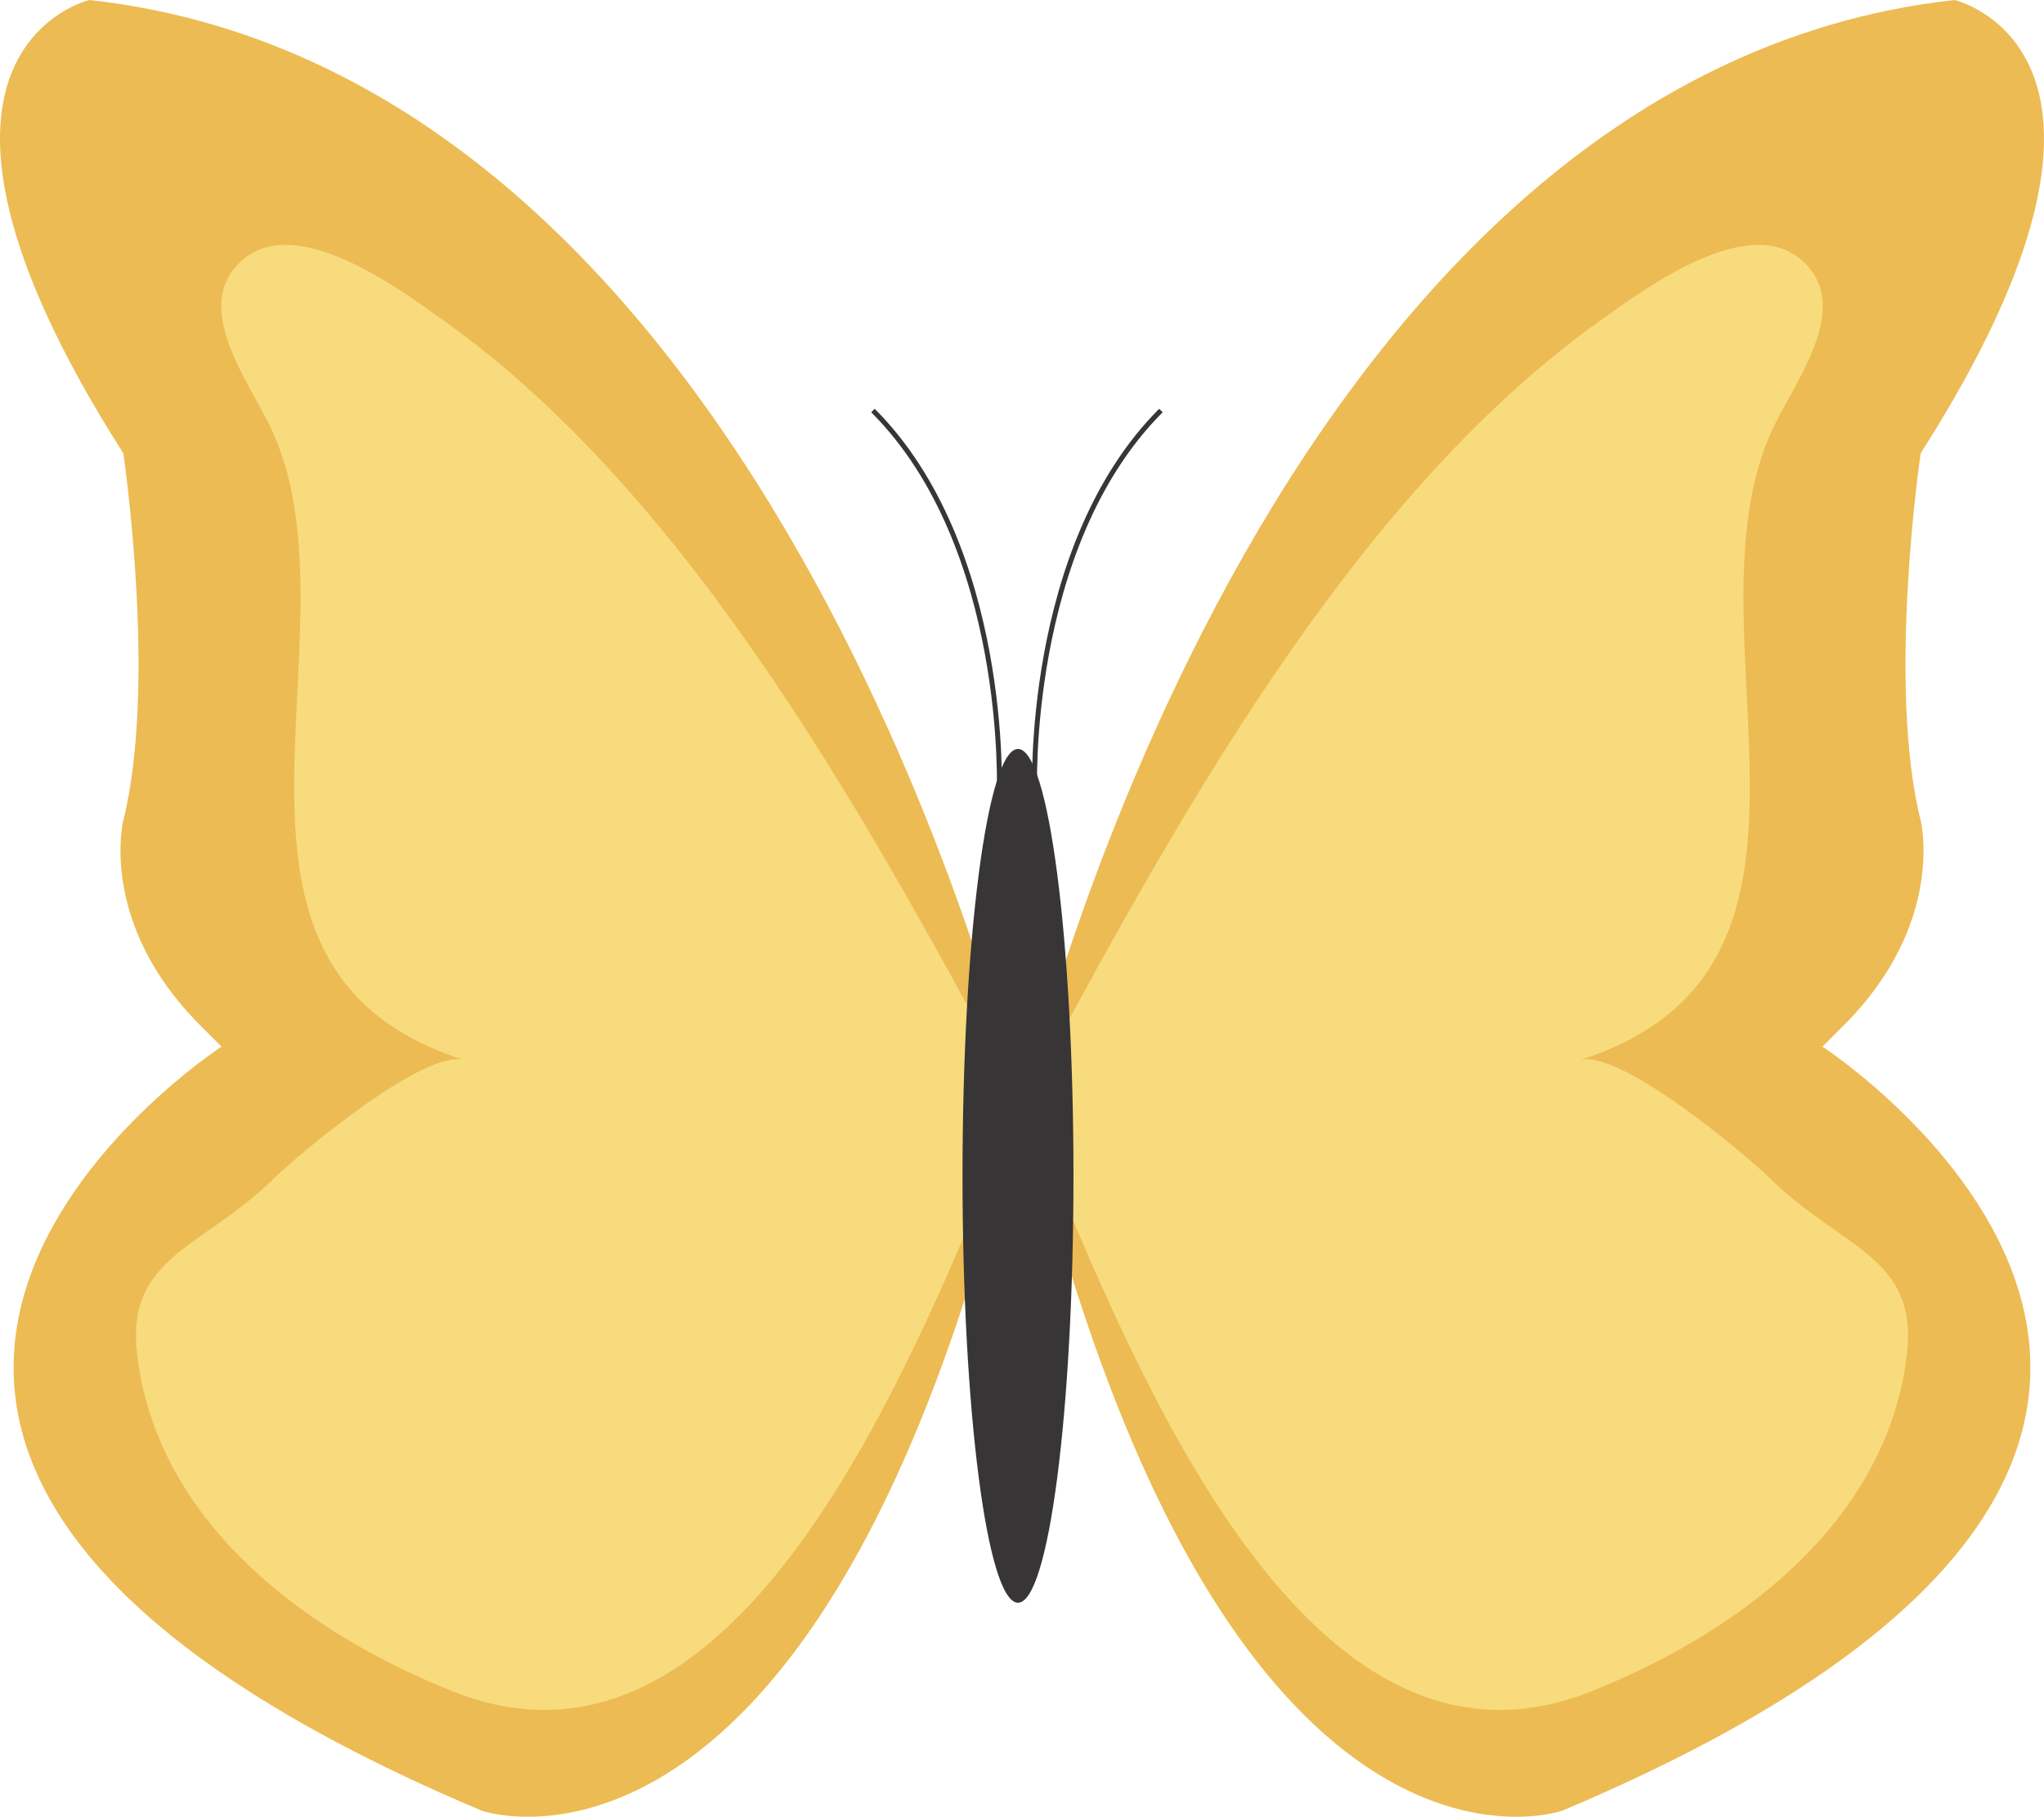
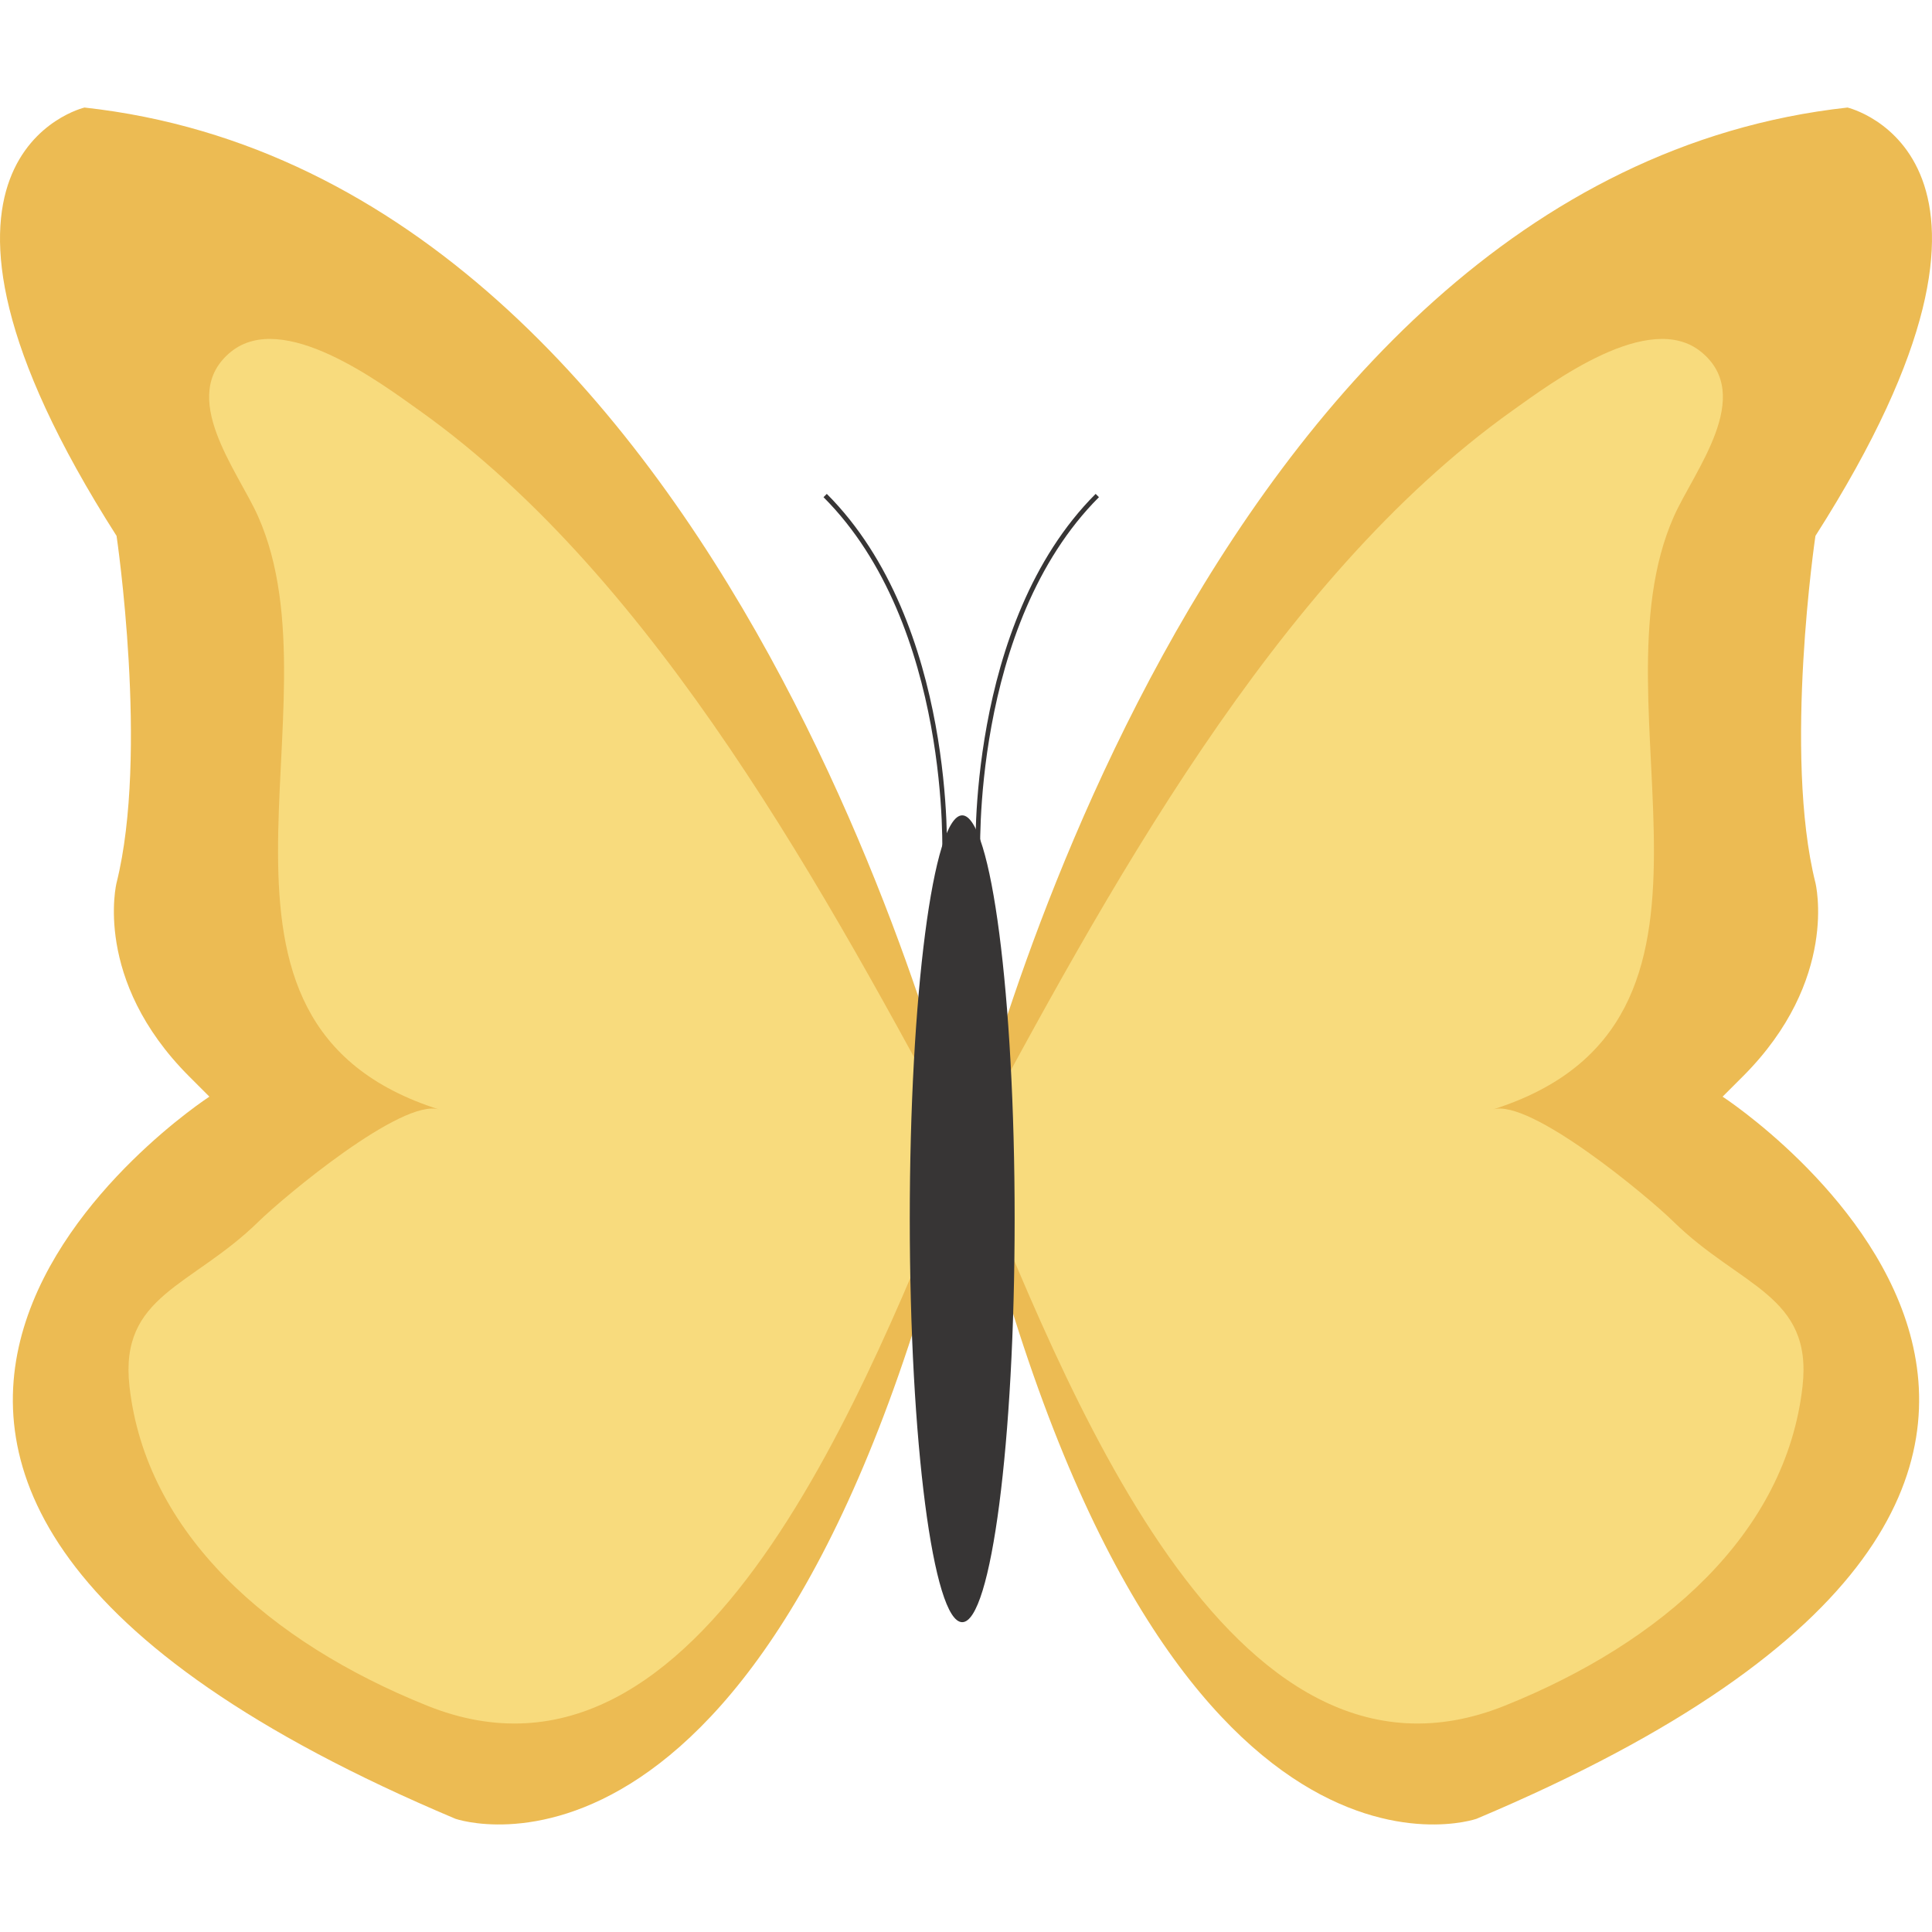
- <svg xmlns="http://www.w3.org/2000/svg" viewBox="0 0 129.388 114.984">
+ <svg xmlns="http://www.w3.org/2000/svg" width="64px" height="64px" viewBox="0 0 129.388 114.984">
  <g transform="matrix(1.25,0,0,-1.25,64.84264,69.75625)">
    <path d="m0,0c0,0 12.085,51.949 47.109,55.805 0,0 11.249-2.631-1.718-22.95 0,0-1.732-11.671 0-18.588 0,0 1.297-5.186-3.89-10.373s-1.084-1.083-1.084-1.083 30.909-20.101-13.184-38.69c0,0-17.289-6.051-27.233,35.879" fill="#ecbb53" />
  </g>
  <g transform="matrix(1.25,0,0,-1.25,64.84264,69.75625)">
    <path d="m0,0c7.313,13.587 16.396,30.469 29.145,39.559 2.168,1.546 7.331,5.408 10.112,3.164 2.91-2.354-.365-6.387-1.445-8.815-4.606-10.352 4.98-27.133-9.71-31.786 1.983.629 8.35-4.698 9.674-5.998 3.584-3.515 7.474-3.938 6.924-8.833-.887-7.884-7.512-13.716-15.939-17.105-14.842-5.976-23.653,17.394-28.761,29.814" fill="#f8db7d" />
  </g>
  <g transform="matrix(1.25,0,0,-1.25,64.54364,69.75625)">
    <path d="m0,0c0,0-12.084,51.949-47.108,55.805 0,0-11.249-2.631 1.718-22.95 0,0 1.731-11.671 0-18.588 0,0-1.295-5.186 3.891-10.373l1.082-1.083c0,0-30.908-20.101 13.185-38.69 0,0 17.289-6.051 27.232,35.879" fill="#ecbb53" />
  </g>
  <g transform="matrix(1.25,0,0,-1.25,64.54364,69.75625)">
    <path d="m0,0c-7.313,13.587-16.396,30.469-29.144,39.559-2.168,1.546-7.332,5.408-10.112,3.164-2.909-2.354.366-6.387 1.445-8.815 4.605-10.352-4.98-27.133 9.709-31.786-1.982.629-8.346-4.698-9.674-5.998-3.583-3.515-7.473-3.938-6.922-8.833 .885-7.884 7.51-13.716 15.938-17.105 14.842-5.976 23.653,17.394 28.76,29.814" fill="#f8db7d" />
  </g>
  <g transform="matrix(1.25,0,0,-1.25,67.95189,74.41938)">
    <path d="m0,0c0-11.938-1.256-21.614-2.809-21.614s-2.81,9.676-2.81,21.614 1.257,21.613 2.81,21.613 2.809-9.677 2.809-21.613" fill="#373535" />
  </g>
  <g transform="matrix(1.25,0,0,-1.25,65.49452,50.26163)">
    <path d="m0,0c0,0-.521,12.504 6.394,19.422" fill="none" stroke="#373535" stroke-width=".25" />
  </g>
  <g transform="matrix(1.25,0,0,-1.25,63.25451,50.26163)">
    <path d="m0,0c0,0 .521,12.504-6.395,19.422" fill="none" stroke="#373535" stroke-width=".25" />
  </g>
</svg>
